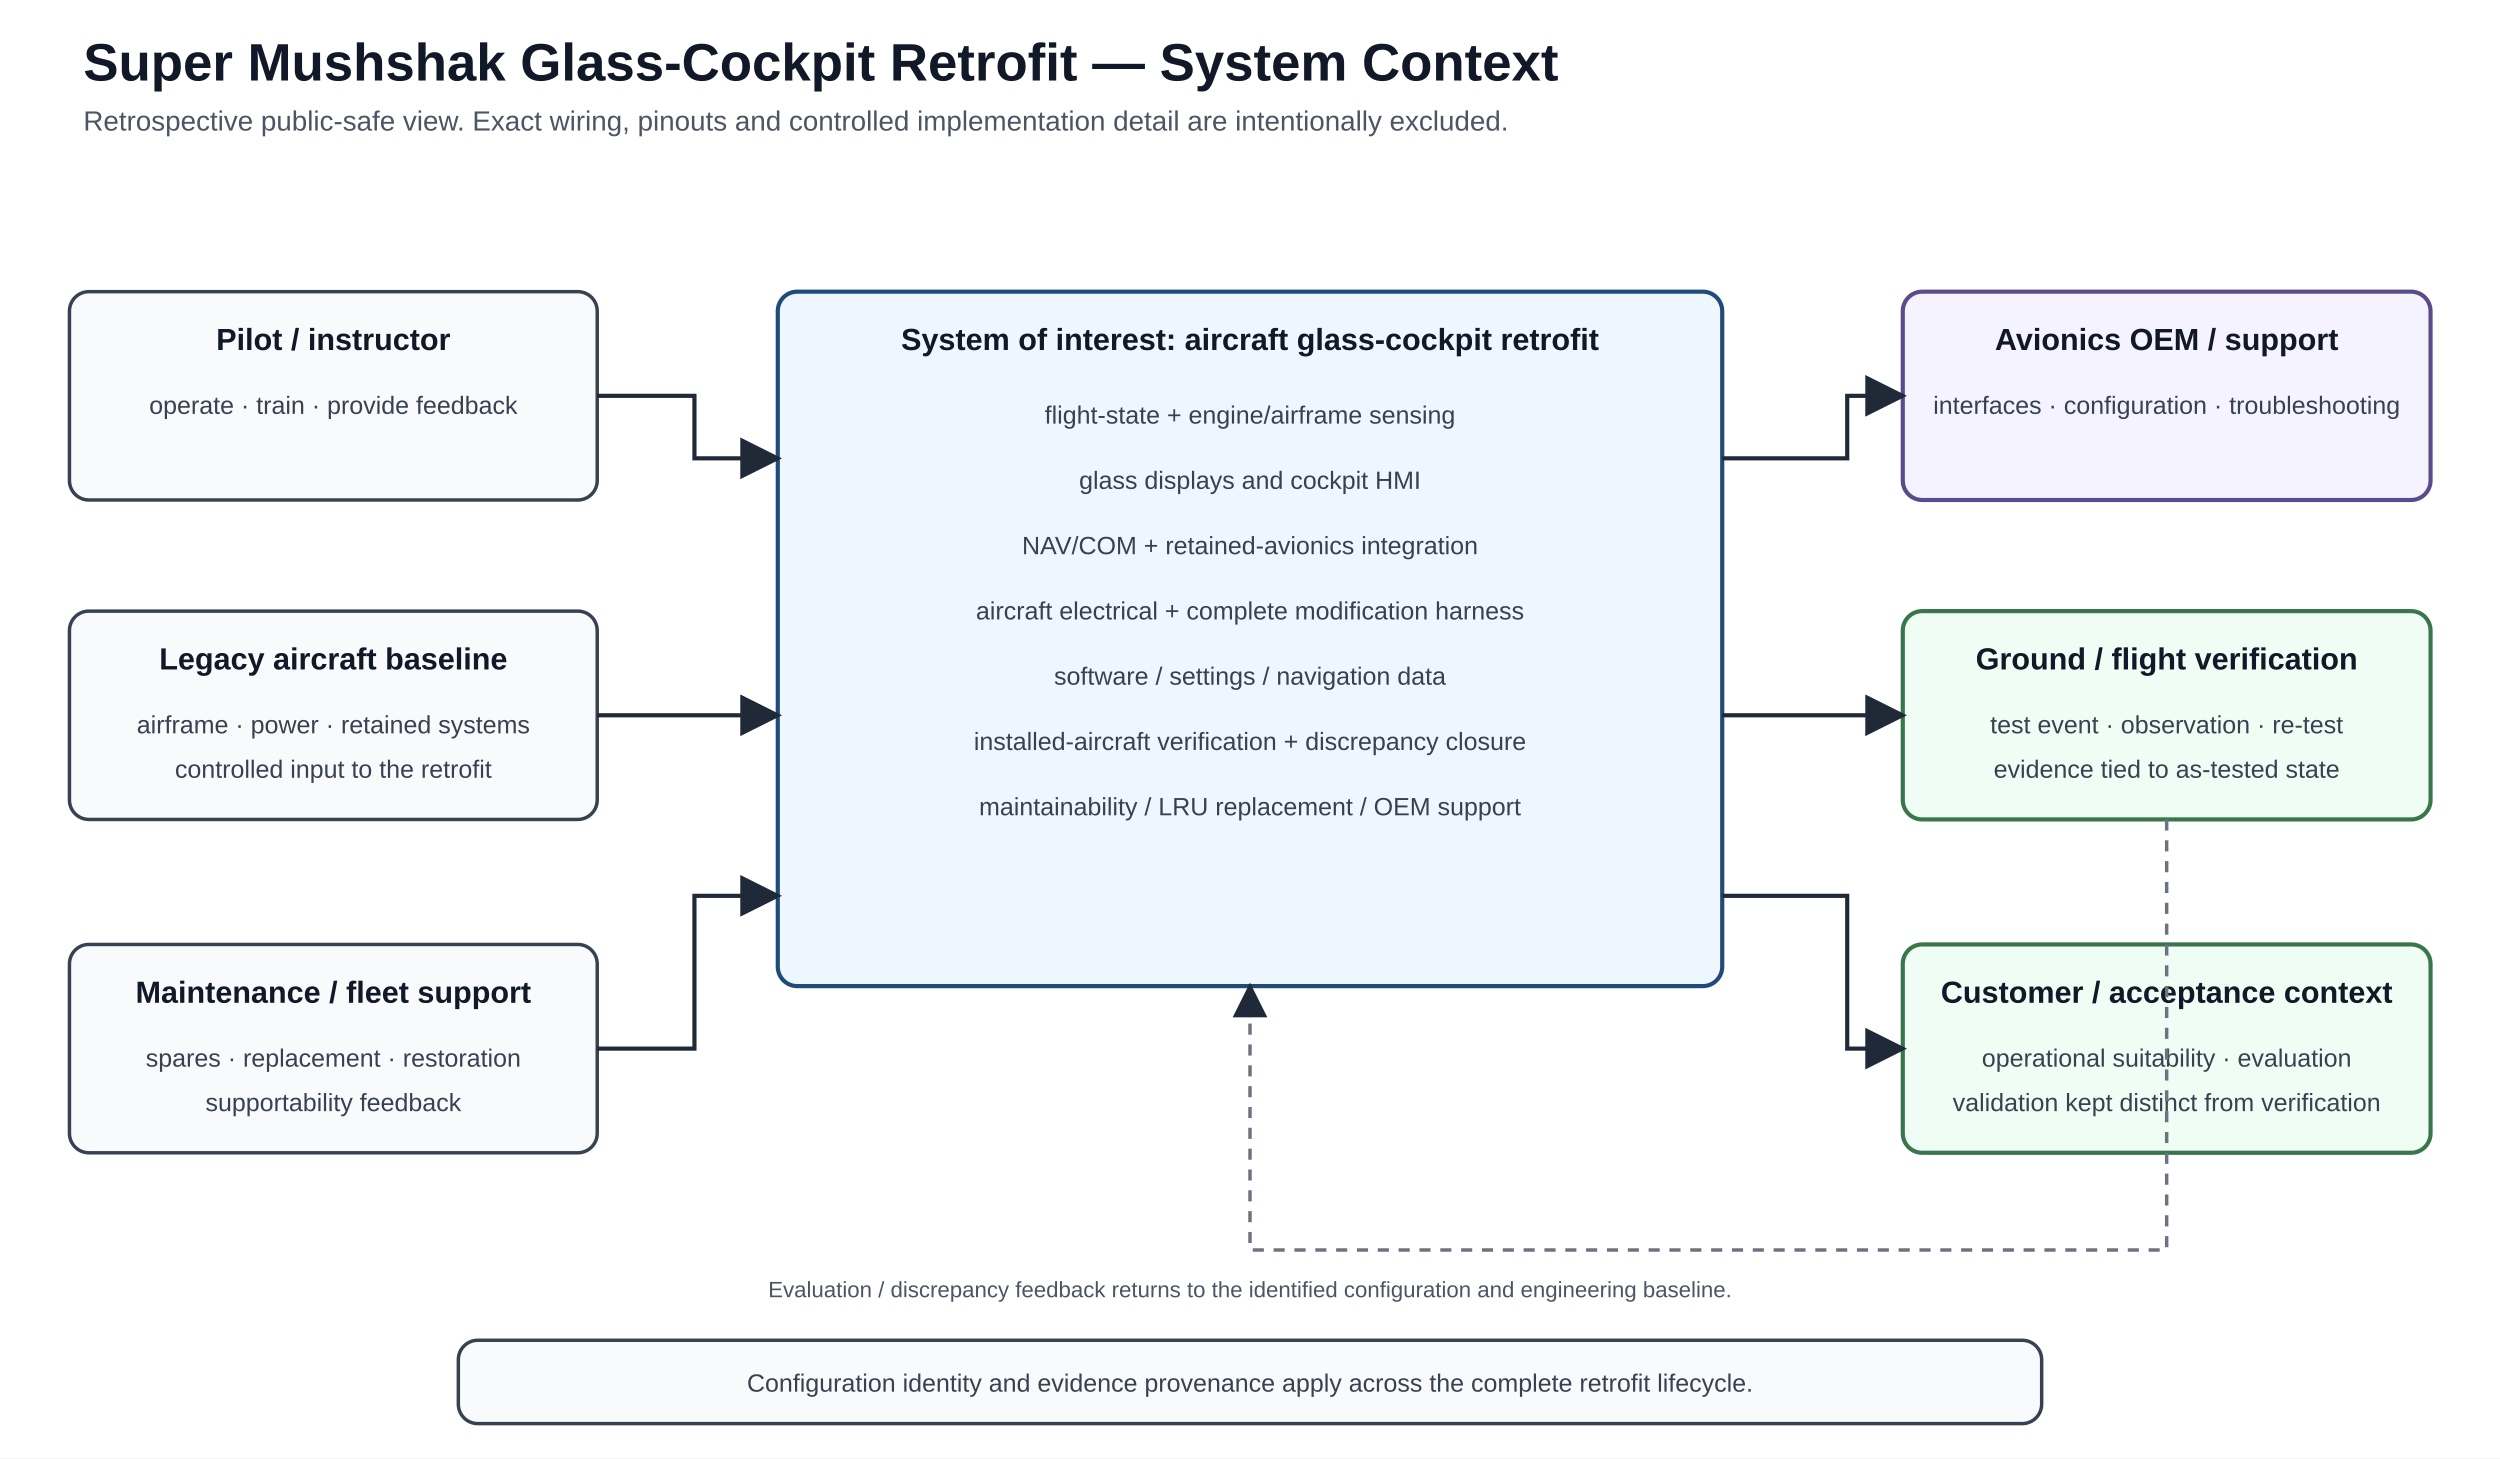
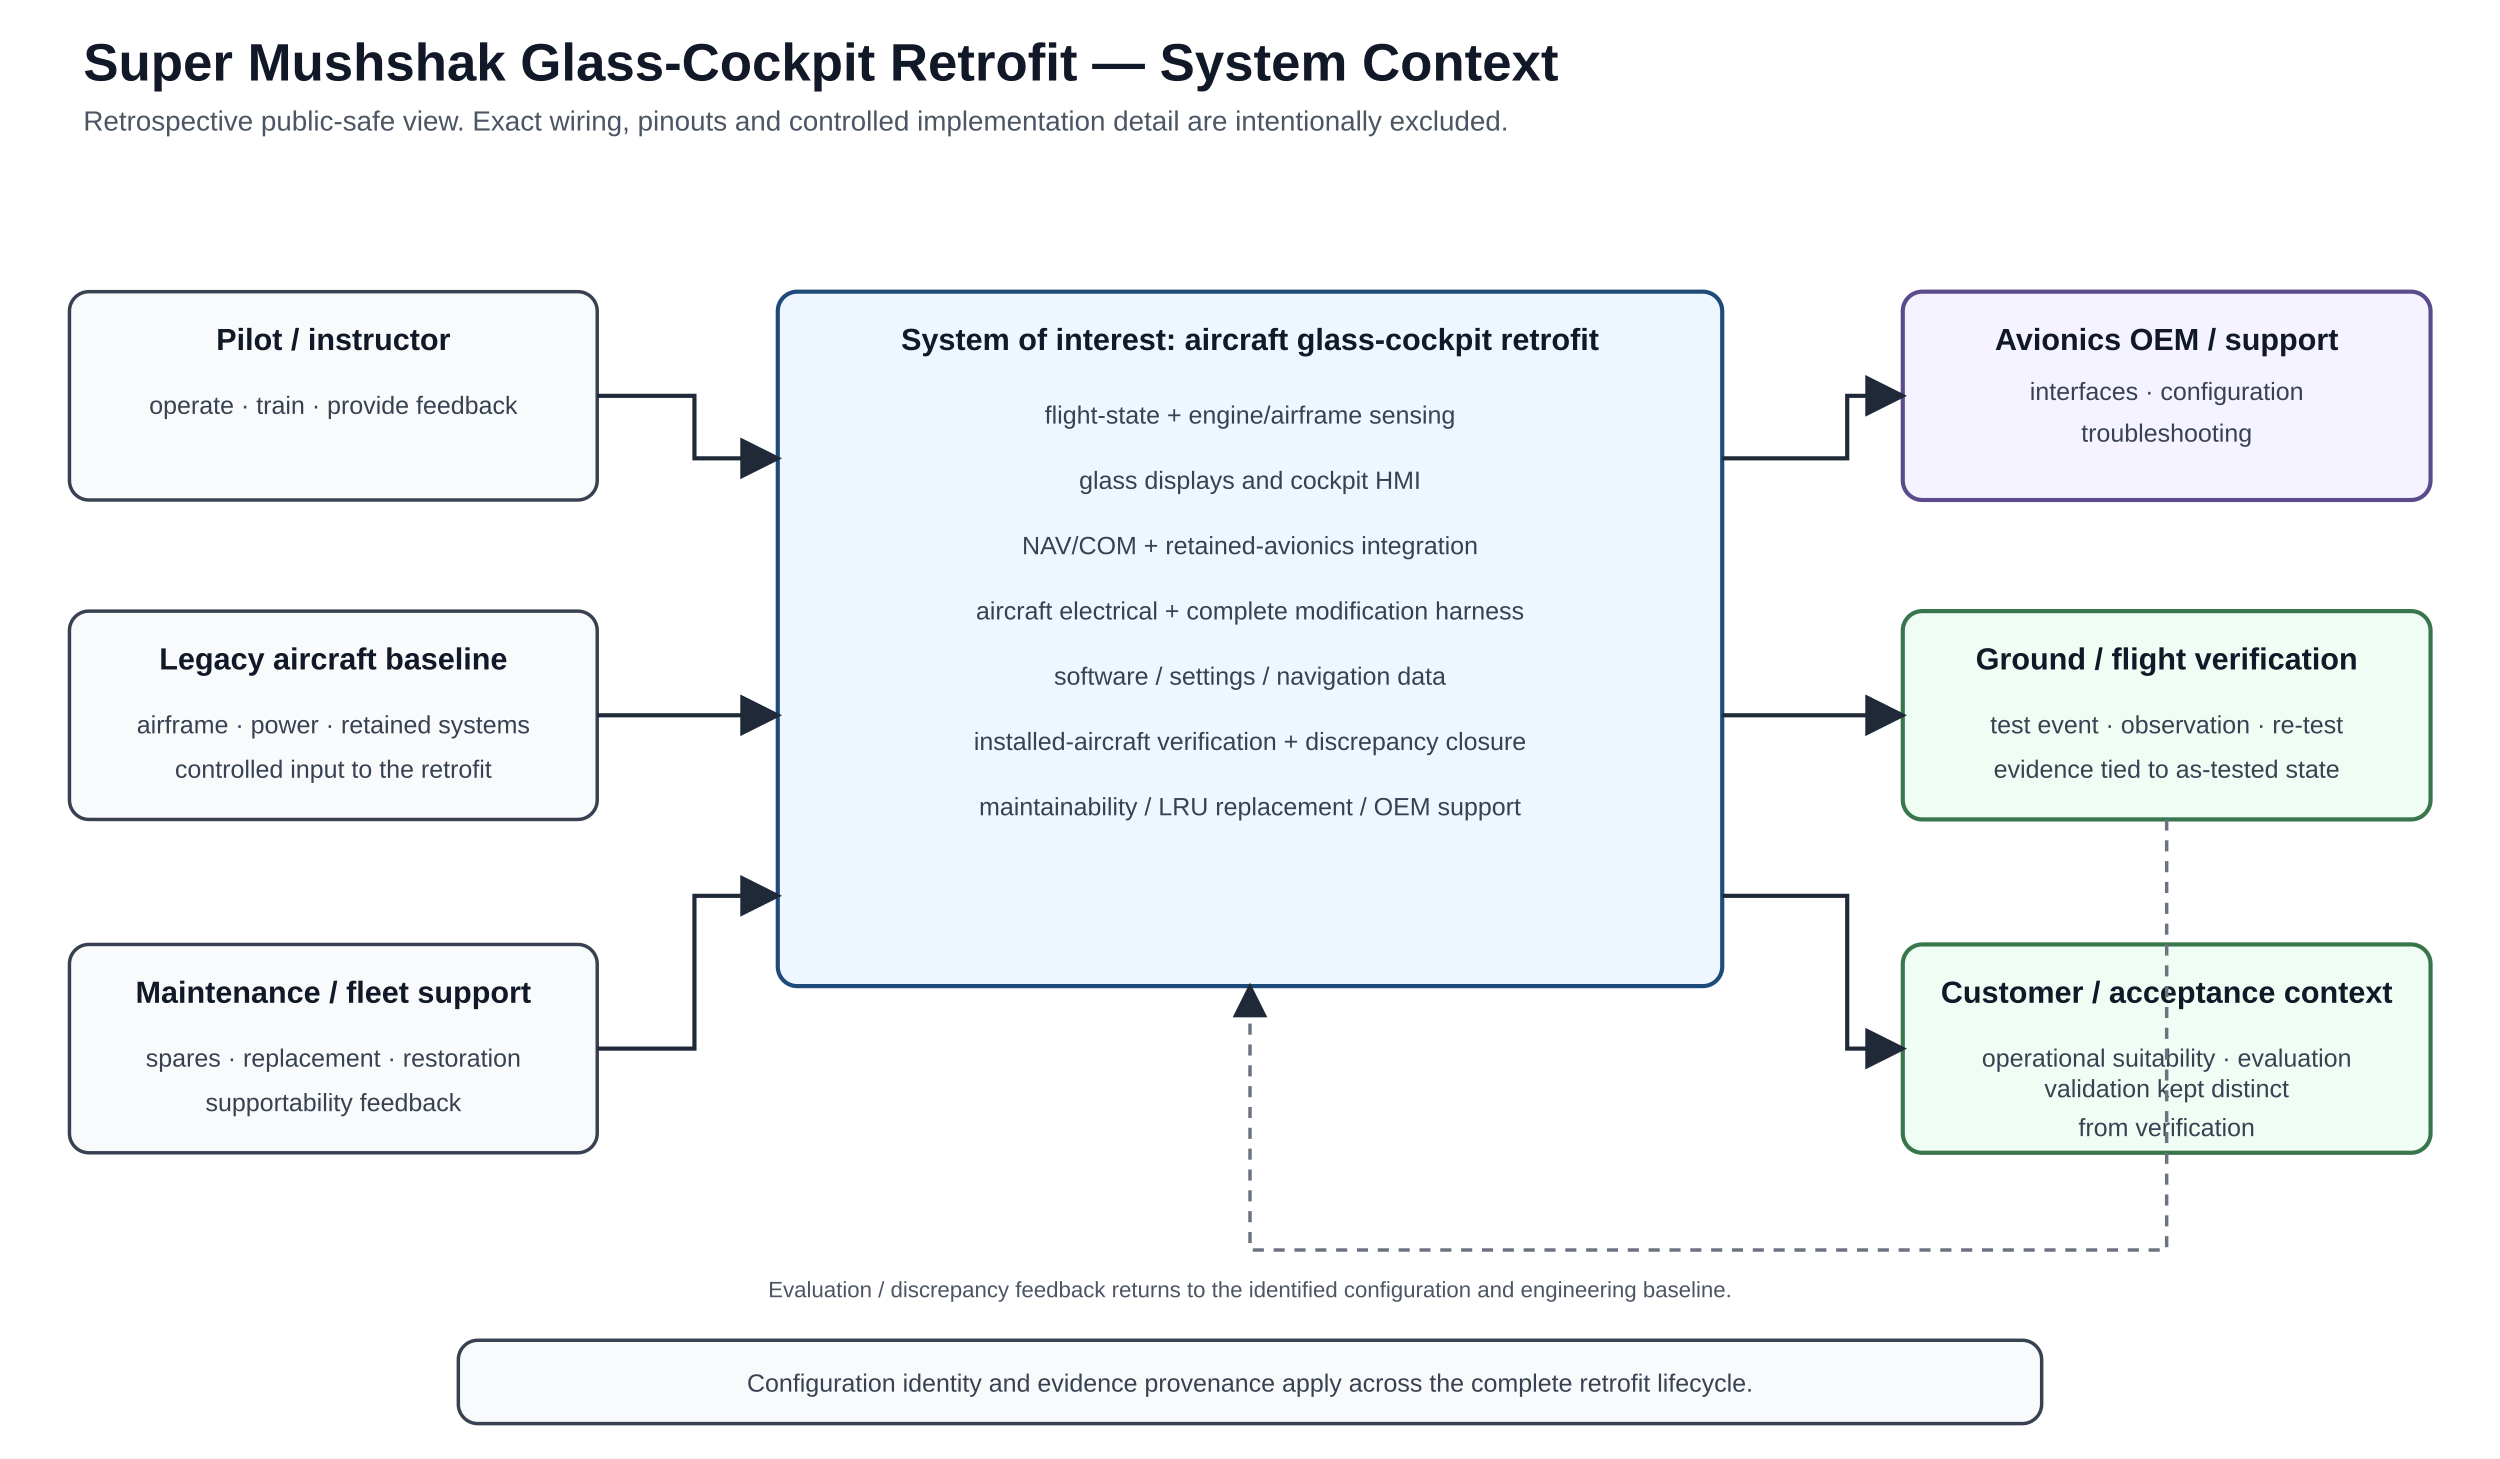
<svg xmlns="http://www.w3.org/2000/svg" width="1800" height="1050" viewBox="0 0 1800 1050">
  <defs>
    <marker id="arrow" markerWidth="10" markerHeight="10" refX="9" refY="5" orient="auto">
      <path d="M0,0 L10,5 L0,10 z" fill="#1f2937" />
    </marker>
    <style>
.ti{font:700 38px Arial,sans-serif;fill:#111827}.su{font:20px Arial,sans-serif;fill:#4b5563}
.h{font:700 22px Arial,sans-serif;fill:#111827}.t{font:18px Arial,sans-serif;fill:#374151}.sm{font:16px Arial,sans-serif;fill:#4b5563}
.b{fill:#f9fafb;stroke:#374151;stroke-width:2.5}.blue{fill:#eef6ff;stroke:#1f4b7a;stroke-width:3}.violet{fill:#f5f3ff;stroke:#5b4b8a;stroke-width:3}.green{fill:#f0fdf4;stroke:#39764b;stroke-width:3}.amber{fill:#fff7ed;stroke:#9a5b13;stroke-width:2.5}.head{fill:#f3f4f6}
.line{stroke:#1f2937;stroke-width:3;fill:none;marker-end:url(#arrow)}.dash{stroke:#6b7280;stroke-width:2.5;fill:none;stroke-dasharray:8 7;marker-end:url(#arrow)}
.grid{stroke:#c7cdd4;stroke-width:1}.dot{fill:#1f4b7a}
</style>
  </defs>
  <rect width="1800" height="1050" fill="white" />
  <text x="60" y="58" class="ti">Super Mushshak Glass-Cockpit Retrofit — System Context</text>
  <text x="60" y="94" class="su">Retrospective public-safe view. Exact wiring, pinouts and controlled implementation detail are intentionally excluded.</text>
  <rect x="560" y="210" width="680" height="500" rx="14" class="blue" />
  <text x="900.0" y="252" text-anchor="middle" class="h">System of interest: aircraft glass-cockpit retrofit</text>
  <text x="900.0" y="305" text-anchor="middle" class="t">flight-state + engine/airframe sensing</text>
  <text x="900.0" y="352" text-anchor="middle" class="t">glass displays and cockpit HMI</text>
  <text x="900.0" y="399" text-anchor="middle" class="t">NAV/COM + retained-avionics integration</text>
  <text x="900.0" y="446" text-anchor="middle" class="t">aircraft electrical + complete modification harness</text>
  <text x="900.0" y="493" text-anchor="middle" class="t">software / settings / navigation data</text>
  <text x="900.0" y="540" text-anchor="middle" class="t">installed-aircraft verification + discrepancy closure</text>
  <text x="900.0" y="587" text-anchor="middle" class="t">maintainability / LRU replacement / OEM support</text>
  <rect x="50" y="210" width="380" height="150" rx="14" class="b" />
  <text x="240" y="252" text-anchor="middle" class="h">Pilot / instructor</text>
  <text x="240" y="298" text-anchor="middle" class="t">operate · train · provide feedback</text>
  <rect x="50" y="440" width="380" height="150" rx="14" class="b" />
  <text x="240" y="482" text-anchor="middle" class="h">Legacy aircraft baseline</text>
  <text x="240" y="528" text-anchor="middle" class="t">airframe · power · retained systems</text>
  <text x="240" y="560" text-anchor="middle" class="t">controlled input to the retrofit</text>
  <rect x="50" y="680" width="380" height="150" rx="14" class="b" />
  <text x="240" y="722" text-anchor="middle" class="h">Maintenance / fleet support</text>
  <text x="240" y="768" text-anchor="middle" class="t">spares · replacement · restoration</text>
  <text x="240" y="800" text-anchor="middle" class="t">supportability feedback</text>
  <rect x="1370" y="210" width="380" height="150" rx="14" class="violet" />
  <text x="1560" y="252" text-anchor="middle" class="h">Avionics OEM / support</text>
-   <text x="1560" y="298" text-anchor="middle" class="t">interfaces · configuration · troubleshooting</text>
+   <text x="1560" y="288" text-anchor="middle" class="t">interfaces · configuration</text>
+   <text x="1560" y="318" text-anchor="middle" class="t">troubleshooting</text>
  <rect x="1370" y="440" width="380" height="150" rx="14" class="green" />
  <text x="1560" y="482" text-anchor="middle" class="h">Ground / flight verification</text>
  <text x="1560" y="528" text-anchor="middle" class="t">test event · observation · re-test</text>
  <text x="1560" y="560" text-anchor="middle" class="t">evidence tied to as-tested state</text>
  <rect x="1370" y="680" width="380" height="150" rx="14" class="green" />
  <text x="1560" y="722" text-anchor="middle" class="h">Customer / acceptance context</text>
  <text x="1560" y="768" text-anchor="middle" class="t">operational suitability · evaluation</text>
-   <text x="1560" y="800" text-anchor="middle" class="t">validation kept distinct from verification</text>
+   <text x="1560" y="790" text-anchor="middle" class="t">validation kept distinct</text>
+   <text x="1560" y="818" text-anchor="middle" class="t">from verification</text>
  <path d="M430 285 H500 V330 H560" class="line" />
  <path d="M430 515 H560" class="line" />
  <path d="M430 755 H500 V645 H560" class="line" />
  <path d="M1240 330 H1330 V285 H1370" class="line" />
  <path d="M1240 515 H1370" class="line" />
  <path d="M1240 645 H1330 V755 H1370" class="line" />
  <path d="M1560 590 V900 H900 V710" class="dash" />
  <text x="900" y="934" text-anchor="middle" class="sm">Evaluation / discrepancy feedback returns to the identified configuration and engineering baseline.</text>
  <rect x="330" y="965" width="1140" height="60" rx="14" class="b" />
  <text x="900" y="1002" text-anchor="middle" class="t">Configuration identity and evidence provenance apply across the complete retrofit lifecycle.</text>
</svg>
